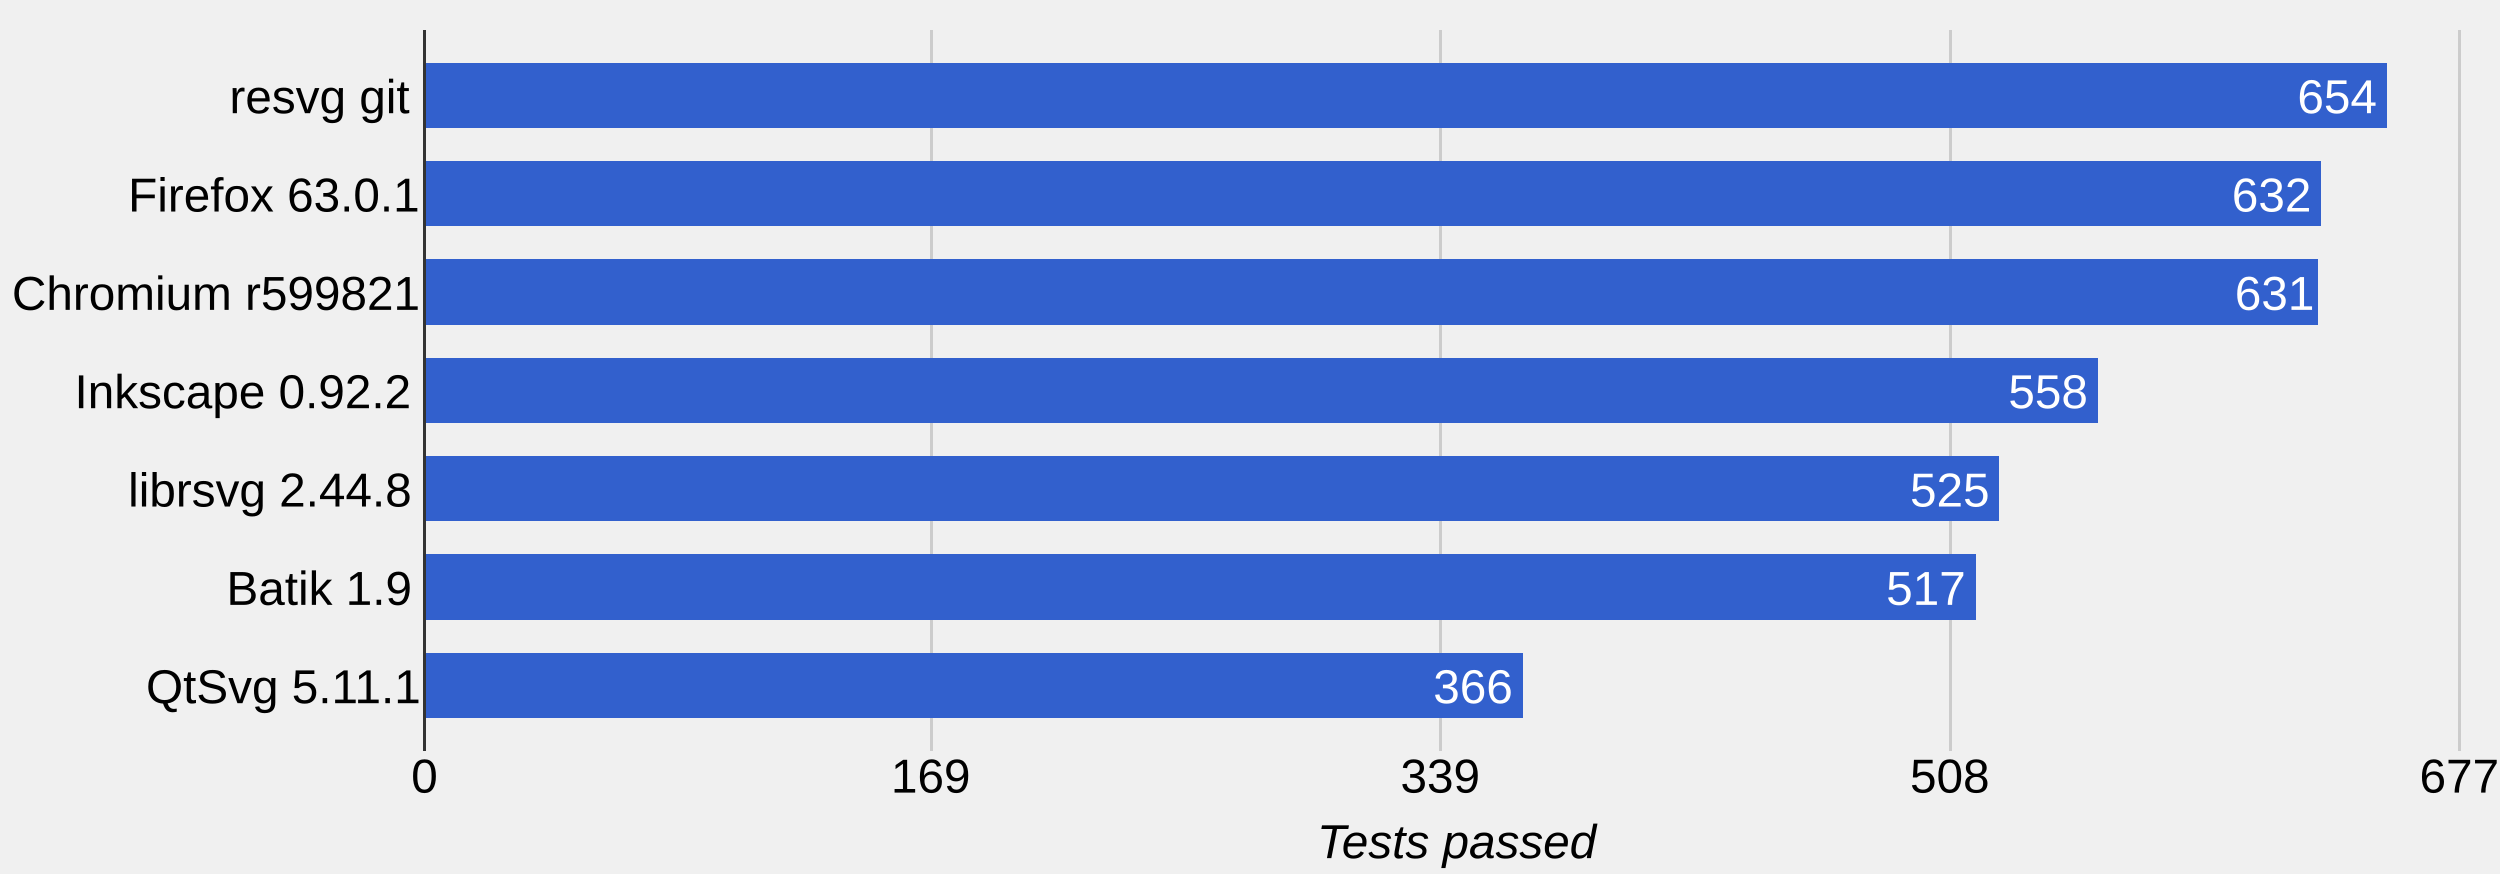
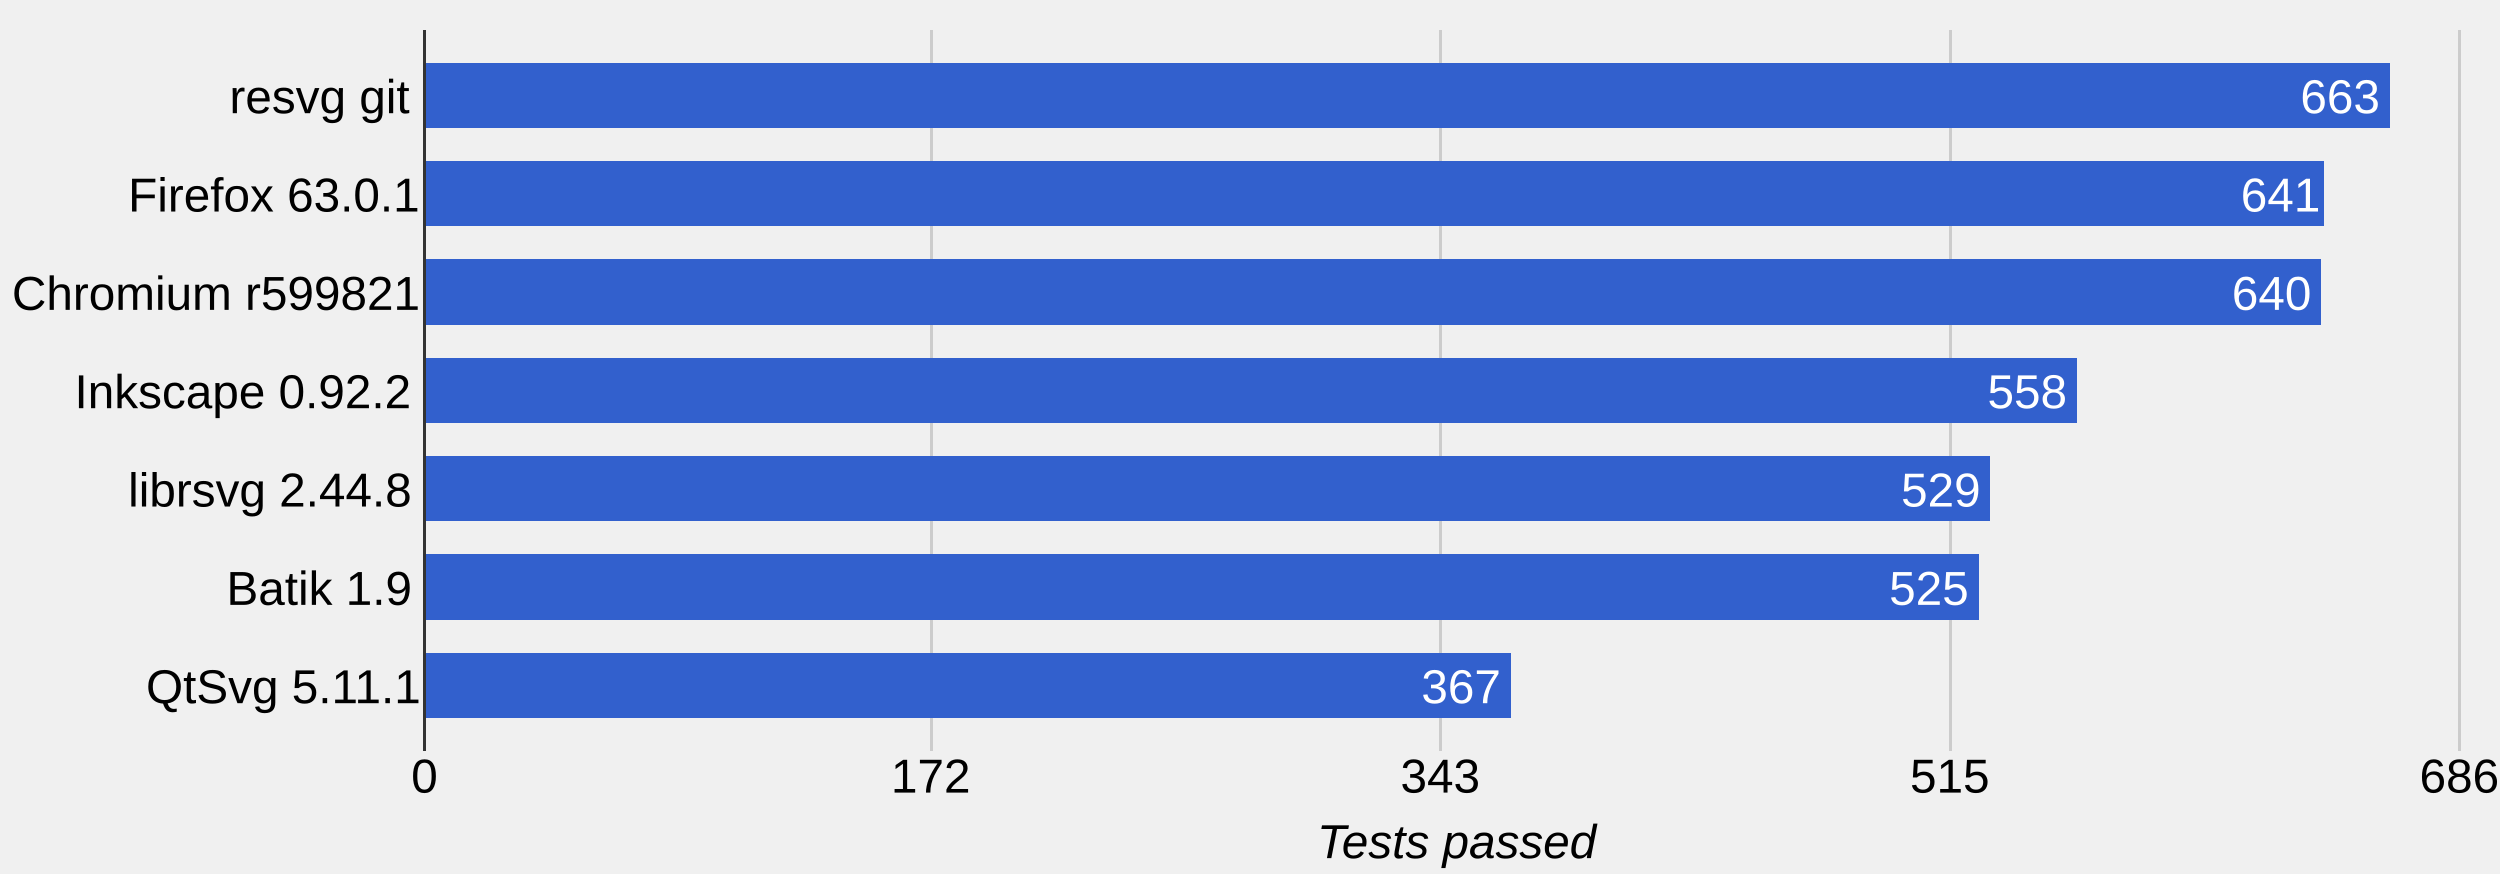
<svg xmlns="http://www.w3.org/2000/svg" height="293" shape-rendering="crispEdges" width="839">
  <text font-family="Arial" font-size="16" x="77" y="38">resvg git</text>
  <text font-family="Arial" font-size="16" x="43" y="71">Firefox 63.0.1</text>
  <text font-family="Arial" font-size="16" x="4" y="104">Chromium r599821</text>
  <text font-family="Arial" font-size="16" x="25" y="137">Inkscape 0.92.2</text>
  <text font-family="Arial" font-size="16" x="43" y="170">librsvg 2.44.8</text>
  <text font-family="Arial" font-size="16" x="76" y="203">Batik 1.9</text>
  <text font-family="Arial" font-size="16" x="49" y="236">QtSvg 5.11.1</text>
  <rect fill="#ccc" height="242" width="1" x="142" y="10" />
  <text fill="#000" font-family="Arial" font-size="16" x="138" y="266">0</text>
  <rect fill="#ccc" height="242" width="1" x="312" y="10" />
-   <text fill="#000" font-family="Arial" font-size="16" x="299" y="266">169</text>
+   <text fill="#000" font-family="Arial" font-size="16" x="299" y="266">172</text>
  <rect fill="#ccc" height="242" width="1" x="483" y="10" />
-   <text fill="#000" font-family="Arial" font-size="16" x="470" y="266">339</text>
+   <text fill="#000" font-family="Arial" font-size="16" x="470" y="266">343</text>
  <rect fill="#ccc" height="242" width="1" x="654" y="10" />
-   <text fill="#000" font-family="Arial" font-size="16" x="641" y="266">508</text>
+   <text fill="#000" font-family="Arial" font-size="16" x="641" y="266">515</text>
  <rect fill="#ccc" height="242" width="1" x="825" y="10" />
-   <text fill="#000" font-family="Arial" font-size="16" x="812" y="266">677</text>
-   <rect fill="#3260cd" height="22" width="659" x="142" y="21" />
-   <text fill="#fff" font-family="Arial" font-size="16" x="771" y="38">654</text>
-   <rect fill="#3260cd" height="22" width="637" x="142" y="54" />
-   <text fill="#fff" font-family="Arial" font-size="16" x="749" y="71">632</text>
-   <rect fill="#3260cd" height="22" width="636" x="142" y="87" />
-   <text fill="#fff" font-family="Arial" font-size="16" x="750" y="104">631</text>
-   <rect fill="#3260cd" height="22" width="562" x="142" y="120" />
-   <text fill="#fff" font-family="Arial" font-size="16" x="674" y="137">558</text>
-   <rect fill="#3260cd" height="22" width="529" x="142" y="153" />
-   <text fill="#fff" font-family="Arial" font-size="16" x="641" y="170">525</text>
-   <rect fill="#3260cd" height="22" width="521" x="142" y="186" />
-   <text fill="#fff" font-family="Arial" font-size="16" x="633" y="203">517</text>
-   <rect fill="#3260cd" height="22" width="369" x="142" y="219" />
-   <text fill="#fff" font-family="Arial" font-size="16" x="481" y="236">366</text>
+   <text fill="#000" font-family="Arial" font-size="16" x="812" y="266">686</text>
+   <rect fill="#3260cd" height="22" width="660" x="142" y="21" />
+   <text fill="#fff" font-family="Arial" font-size="16" x="772" y="38">663</text>
+   <rect fill="#3260cd" height="22" width="638" x="142" y="54" />
+   <text fill="#fff" font-family="Arial" font-size="16" x="752" y="71">641</text>
+   <rect fill="#3260cd" height="22" width="637" x="142" y="87" />
+   <text fill="#fff" font-family="Arial" font-size="16" x="749" y="104">640</text>
+   <rect fill="#3260cd" height="22" width="555" x="142" y="120" />
+   <text fill="#fff" font-family="Arial" font-size="16" x="667" y="137">558</text>
+   <rect fill="#3260cd" height="22" width="526" x="142" y="153" />
+   <text fill="#fff" font-family="Arial" font-size="16" x="638" y="170">529</text>
+   <rect fill="#3260cd" height="22" width="522" x="142" y="186" />
+   <text fill="#fff" font-family="Arial" font-size="16" x="634" y="203">525</text>
+   <rect fill="#3260cd" height="22" width="365" x="142" y="219" />
+   <text fill="#fff" font-family="Arial" font-size="16" x="477" y="236">367</text>
  <rect fill="#333" height="242" width="1" x="142" y="10" />
  <text font-family="Arial" font-size="16" font-style="italic" x="442" y="288">Tests passed</text>
</svg>
